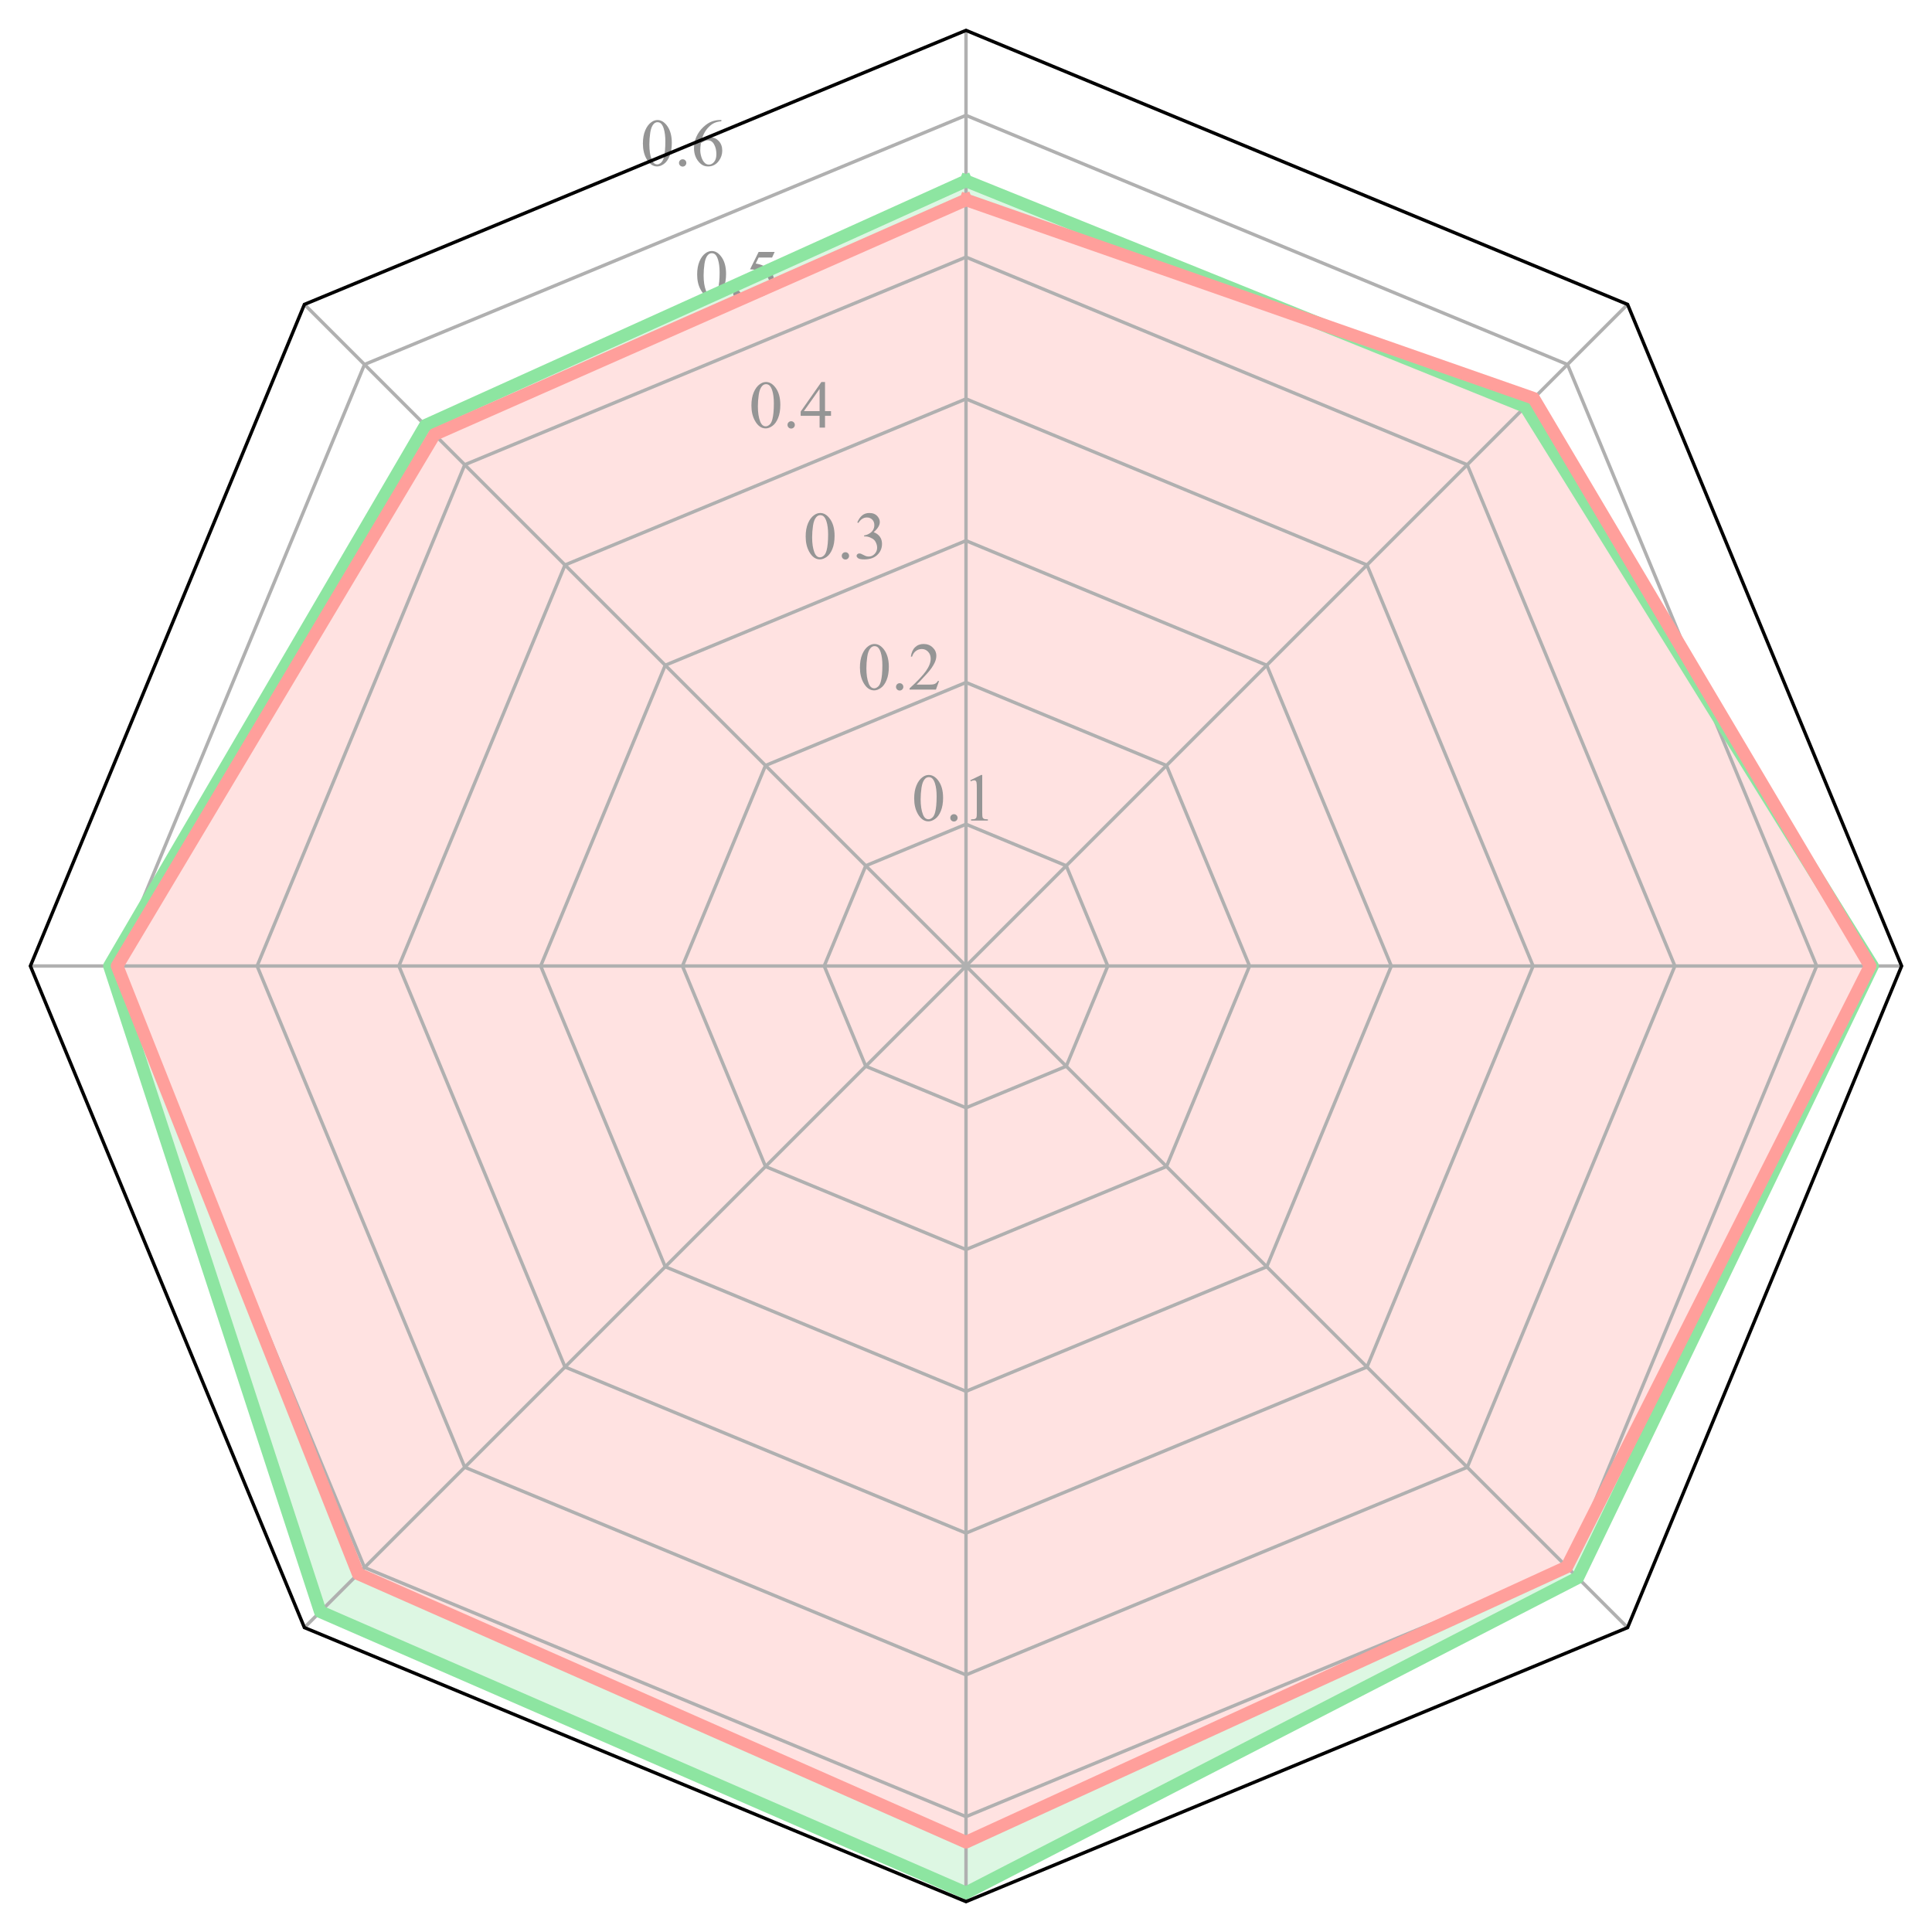
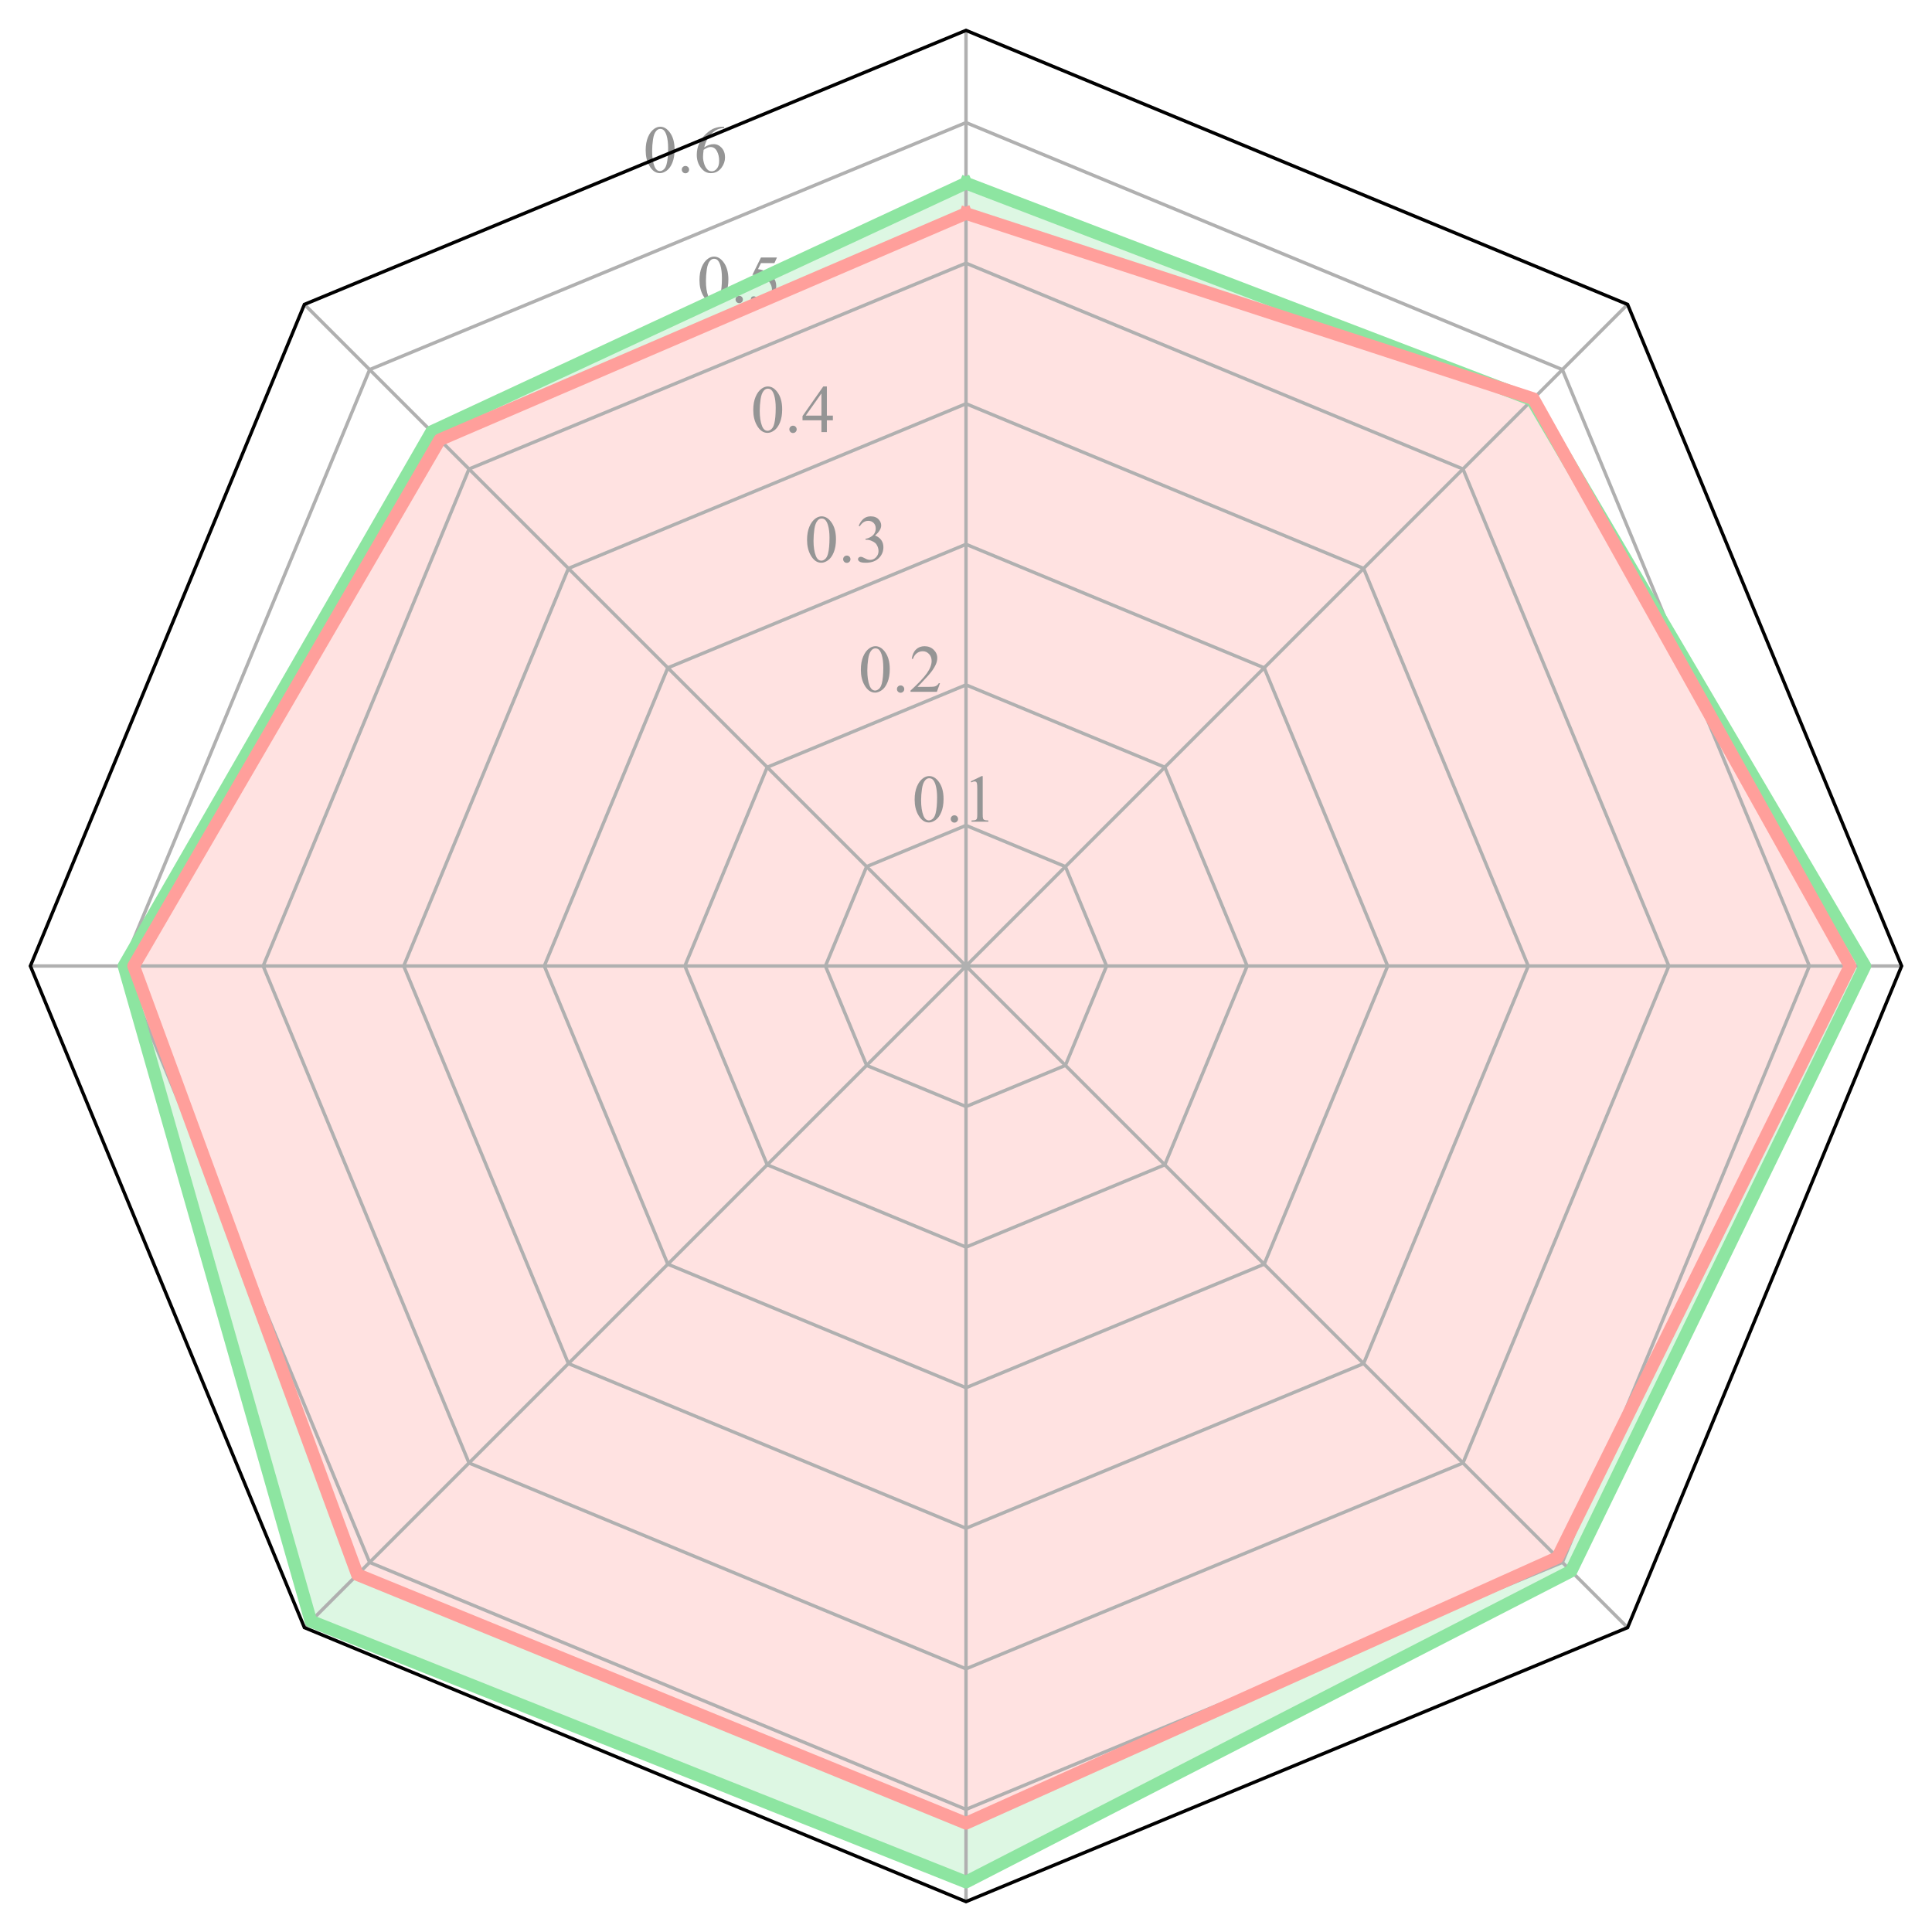
<svg xmlns="http://www.w3.org/2000/svg" xmlns:xlink="http://www.w3.org/1999/xlink" width="457.92pt" height="457.92pt" viewBox="0 0 457.92 457.92" version="1.1">
  <defs>
    <style type="text/css">*{stroke-linejoin: round; stroke-linecap: butt}</style>
  </defs>
  <g id="figure_1">
    <g id="patch_1">
      <path d="M 0 457.92  L 457.92 457.92  L 457.92 0  L 0 0  z " style="fill: #ffffff" />
    </g>
    <g id="axes_1">
      <g id="patch_2">
        <path d="M 228.96 7.2  L 72.152 72.152  L 7.2 228.96  L 72.152 385.768  L 228.96 450.72  L 385.768 385.768  L 450.72 228.96  L 385.768 72.152  z " style="fill: #ffffff" />
      </g>
      <g id="patch_3">
-         <path d="M 228.96 42.88  L 100.822 100.822  L 25.943 228.96  L 75.913 382.007  L 228.96 448.644  L 373.957 373.957  L 443.822 228.96  L 361.536 96.384  z " clip-path="url(#pdfa6610fb5)" style="fill: #8de5a1; opacity: 0.3; stroke: #8de5a1; stroke-linejoin: miter" />
+         <path d="M 228.96 43.413  L 102.311 102.311  L 29.381 228.96  L 73.679 384.241  L 228.96 446.079  L 372.375 372.375  L 442.015 228.96  L 363.139 94.781  z " clip-path="url(#p63fe82f4f2)" style="fill: #8de5a1; opacity: 0.3; stroke: #8de5a1; stroke-linejoin: miter" />
      </g>
      <g id="patch_4">
-         <path d="M 228.96 47.375  L 102.979 102.979  L 27.756 228.96  L 84.89 373.03  L 228.96 436.63  L 371.378 371.378  L 443.248 228.96  L 363.507 94.413  z " clip-path="url(#pdfa6610fb5)" style="fill: #ffffff; stroke: #ffffff; stroke-linejoin: miter" />
+         <path d="M 228.96 50.602  L 104.229 104.229  L 31.671 228.96  L 84.707 373.213  L 228.96 432.145  L 369.161 369.161  L 438.502 228.96  L 363.42 94.5  z " clip-path="url(#p63fe82f4f2)" style="fill: #ffffff; stroke: #ffffff; stroke-linejoin: miter" />
      </g>
      <g id="patch_5">
-         <path d="M 228.96 47.375  L 102.979 102.979  L 27.756 228.96  L 84.89 373.03  L 228.96 436.63  L 371.378 371.378  L 443.248 228.96  L 363.507 94.413  z " clip-path="url(#pdfa6610fb5)" style="fill: #ff9f9b; opacity: 0.3; stroke: #ff9f9b; stroke-linejoin: miter" />
+         <path d="M 228.96 50.602  L 104.229 104.229  L 31.671 228.96  L 84.707 373.213  L 228.96 432.145  L 369.161 369.161  L 438.502 228.96  L 363.42 94.5  z " clip-path="url(#p63fe82f4f2)" style="fill: #ff9f9b; opacity: 0.3; stroke: #ff9f9b; stroke-linejoin: miter" />
      </g>
      <g id="matplotlib.axis_1">
        <g id="xtick_1">
          <g id="line2d_1">
-             <path d="M 228.96 228.96  L 228.96 201.24  L 228.96 173.52  L 228.96 145.8  L 228.96 118.08  L 228.96 90.36  L 228.96 62.64  L 228.96 34.92  L 228.96 7.2  " clip-path="url(#pdfa6610fb5)" style="fill: none; stroke: #b0b0b0; stroke-width: 0.8; stroke-linecap: square" />
+             <path d="M 228.96 228.96  L 228.96 201.24  L 228.96 173.52  L 228.96 145.8  L 228.96 118.08  L 228.96 90.36  L 228.96 62.64  L 228.96 34.92  L 228.96 7.2  " clip-path="url(#p63fe82f4f2)" style="fill: none; stroke: #b0b0b0; stroke-width: 0.8; stroke-linecap: square" />
          </g>
        </g>
        <g id="xtick_2">
          <g id="line2d_2">
-             <path d="M 228.96 228.96  L 209.359 209.359  L 189.758 189.758  L 170.157 170.157  L 150.556 150.556  L 130.955 130.955  L 111.354 111.354  L 91.753 91.753  L 72.152 72.152  " clip-path="url(#pdfa6610fb5)" style="fill: none; stroke: #b0b0b0; stroke-width: 0.8; stroke-linecap: square" />
+             <path d="M 228.96 228.96  L 209.359 209.359  L 189.758 189.758  L 170.157 170.157  L 150.556 150.556  L 130.955 130.955  L 111.354 111.354  L 91.753 91.753  L 72.152 72.152  " clip-path="url(#p63fe82f4f2)" style="fill: none; stroke: #b0b0b0; stroke-width: 0.8; stroke-linecap: square" />
          </g>
        </g>
        <g id="xtick_3">
          <g id="line2d_3">
-             <path d="M 228.96 228.96  L 201.24 228.96  L 173.52 228.96  L 145.8 228.96  L 118.08 228.96  L 90.36 228.96  L 62.64 228.96  L 34.92 228.96  L 7.2 228.96  " clip-path="url(#pdfa6610fb5)" style="fill: none; stroke: #b0b0b0; stroke-width: 0.8; stroke-linecap: square" />
+             <path d="M 228.96 228.96  L 201.24 228.96  L 173.52 228.96  L 145.8 228.96  L 118.08 228.96  L 90.36 228.96  L 62.64 228.96  L 34.92 228.96  L 7.2 228.96  " clip-path="url(#p63fe82f4f2)" style="fill: none; stroke: #b0b0b0; stroke-width: 0.8; stroke-linecap: square" />
          </g>
        </g>
        <g id="xtick_4">
          <g id="line2d_4">
-             <path d="M 228.96 228.96  L 209.359 248.561  L 189.758 268.162  L 170.157 287.763  L 150.556 307.364  L 130.955 326.965  L 111.354 346.566  L 91.753 366.167  L 72.152 385.768  " clip-path="url(#pdfa6610fb5)" style="fill: none; stroke: #b0b0b0; stroke-width: 0.8; stroke-linecap: square" />
+             <path d="M 228.96 228.96  L 209.359 248.561  L 189.758 268.162  L 170.157 287.763  L 150.556 307.364  L 130.955 326.965  L 111.354 346.566  L 91.753 366.167  L 72.152 385.768  " clip-path="url(#p63fe82f4f2)" style="fill: none; stroke: #b0b0b0; stroke-width: 0.8; stroke-linecap: square" />
          </g>
        </g>
        <g id="xtick_5">
          <g id="line2d_5">
-             <path d="M 228.96 228.96  L 228.96 256.68  L 228.96 284.4  L 228.96 312.12  L 228.96 339.84  L 228.96 367.56  L 228.96 395.28  L 228.96 423  L 228.96 450.72  " clip-path="url(#pdfa6610fb5)" style="fill: none; stroke: #b0b0b0; stroke-width: 0.8; stroke-linecap: square" />
+             <path d="M 228.96 228.96  L 228.96 256.68  L 228.96 284.4  L 228.96 312.12  L 228.96 339.84  L 228.96 367.56  L 228.96 395.28  L 228.96 423  L 228.96 450.72  " clip-path="url(#p63fe82f4f2)" style="fill: none; stroke: #b0b0b0; stroke-width: 0.8; stroke-linecap: square" />
          </g>
        </g>
        <g id="xtick_6">
          <g id="line2d_6">
-             <path d="M 228.96 228.96  L 248.561 248.561  L 268.162 268.162  L 287.763 287.763  L 307.364 307.364  L 326.965 326.965  L 346.566 346.566  L 366.167 366.167  L 385.768 385.768  " clip-path="url(#pdfa6610fb5)" style="fill: none; stroke: #b0b0b0; stroke-width: 0.8; stroke-linecap: square" />
+             <path d="M 228.96 228.96  L 248.561 248.561  L 268.162 268.162  L 287.763 287.763  L 307.364 307.364  L 326.965 326.965  L 346.566 346.566  L 366.167 366.167  L 385.768 385.768  " clip-path="url(#p63fe82f4f2)" style="fill: none; stroke: #b0b0b0; stroke-width: 0.8; stroke-linecap: square" />
          </g>
        </g>
        <g id="xtick_7">
          <g id="line2d_7">
-             <path d="M 228.96 228.96  L 256.68 228.96  L 284.4 228.96  L 312.12 228.96  L 339.84 228.96  L 367.56 228.96  L 395.28 228.96  L 423 228.96  L 450.72 228.96  " clip-path="url(#pdfa6610fb5)" style="fill: none; stroke: #b0b0b0; stroke-width: 0.8; stroke-linecap: square" />
+             <path d="M 228.96 228.96  L 256.68 228.96  L 284.4 228.96  L 312.12 228.96  L 339.84 228.96  L 367.56 228.96  L 395.28 228.96  L 423 228.96  L 450.72 228.96  " clip-path="url(#p63fe82f4f2)" style="fill: none; stroke: #b0b0b0; stroke-width: 0.8; stroke-linecap: square" />
          </g>
        </g>
        <g id="xtick_8">
          <g id="line2d_8">
-             <path d="M 228.96 228.96  L 248.561 209.359  L 268.162 189.758  L 287.763 170.157  L 307.364 150.556  L 326.965 130.955  L 346.566 111.354  L 366.167 91.753  L 385.768 72.152  " clip-path="url(#pdfa6610fb5)" style="fill: none; stroke: #b0b0b0; stroke-width: 0.8; stroke-linecap: square" />
+             <path d="M 228.96 228.96  L 248.561 209.359  L 268.162 189.758  L 287.763 170.157  L 307.364 150.556  L 326.965 130.955  L 346.566 111.354  L 366.167 91.753  L 385.768 72.152  " clip-path="url(#p63fe82f4f2)" style="fill: none; stroke: #b0b0b0; stroke-width: 0.8; stroke-linecap: square" />
          </g>
        </g>
      </g>
      <g id="matplotlib.axis_2">
        <g id="ytick_1">
          <g id="line2d_9">
-             <path d="M 228.96 195.356  L 205.199 205.199  L 195.356 228.96  L 205.199 252.721  L 228.96 262.564  L 252.721 252.721  L 262.564 228.96  L 252.721 205.199  L 228.96 195.356  " clip-path="url(#pdfa6610fb5)" style="fill: none; stroke: #b0b0b0; stroke-width: 0.8; stroke-linecap: square" />
+             <path d="M 228.96 195.643  L 205.401 205.401  L 195.643 228.96  L 205.401 252.519  L 228.96 262.277  L 252.519 252.519  L 262.277 228.96  L 252.519 205.401  L 228.96 195.643  " clip-path="url(#p63fe82f4f2)" style="fill: none; stroke: #b0b0b0; stroke-width: 0.8; stroke-linecap: square" />
          </g>
          <g id="text_1">
-             <g style="fill: #959595" transform="translate(216.1005 194.4919) scale(0.16 -0.16)">
+             <g style="fill: #959595" transform="translate(216.2101 194.7564) scale(0.16 -0.16)">
              <defs>
                <path id="TimesNewRomanPSMT-30" d="M 231 2094  Q 231 2819 450 3342  Q 669 3866 1031 4122  Q 1313 4325 1613 4325  Q 2100 4325 2488 3828  Q 2972 3213 2972 2159  Q 2972 1422 2759 906  Q 2547 391 2217 158  Q 1888 -75 1581 -75  Q 975 -75 572 641  Q 231 1244 231 2094  z M 844 2016  Q 844 1141 1059 588  Q 1238 122 1591 122  Q 1759 122 1940 273  Q 2122 425 2216 781  Q 2359 1319 2359 2297  Q 2359 3022 2209 3506  Q 2097 3866 1919 4016  Q 1791 4119 1609 4119  Q 1397 4119 1231 3928  Q 1006 3669 925 3112  Q 844 2556 844 2016  z " transform="scale(0.015625)" />
                <path id="TimesNewRomanPSMT-2e" d="M 800 606  Q 947 606 1047 504  Q 1147 403 1147 259  Q 1147 116 1045 14  Q 944 -88 800 -88  Q 656 -88 554 14  Q 453 116 453 259  Q 453 406 554 506  Q 656 606 800 606  z " transform="scale(0.015625)" />
                <path id="TimesNewRomanPSMT-31" d="M 750 3822  L 1781 4325  L 1884 4325  L 1884 747  Q 1884 391 1914 303  Q 1944 216 2037 169  Q 2131 122 2419 116  L 2419 0  L 825 0  L 825 116  Q 1125 122 1212 167  Q 1300 213 1334 289  Q 1369 366 1369 747  L 1369 3034  Q 1369 3497 1338 3628  Q 1316 3728 1258 3775  Q 1200 3822 1119 3822  Q 1003 3822 797 3725  L 750 3822  z " transform="scale(0.015625)" />
              </defs>
              <use xlink:href="#TimesNewRomanPSMT-30" />
              <use xlink:href="#TimesNewRomanPSMT-2e" x="50" />
              <use xlink:href="#TimesNewRomanPSMT-31" x="75" />
            </g>
          </g>
        </g>
        <g id="ytick_2">
          <g id="line2d_10">
-             <path d="M 228.96 161.753  L 181.437 181.437  L 161.753 228.96  L 181.437 276.483  L 228.96 296.167  L 276.483 276.483  L 296.167 228.96  L 276.483 181.437  L 228.96 161.753  " clip-path="url(#pdfa6610fb5)" style="fill: none; stroke: #b0b0b0; stroke-width: 0.8; stroke-linecap: square" />
+             <path d="M 228.96 162.326  L 181.842 181.842  L 162.326 228.96  L 181.842 276.078  L 228.96 295.594  L 276.078 276.078  L 295.594 228.96  L 276.078 181.842  L 228.96 162.326  " clip-path="url(#p63fe82f4f2)" style="fill: none; stroke: #b0b0b0; stroke-width: 0.8; stroke-linecap: square" />
          </g>
          <g id="text_2">
-             <g style="fill: #959595" transform="translate(203.2409 163.4462) scale(0.16 -0.16)">
+             <g style="fill: #959595" transform="translate(203.4601 163.9754) scale(0.16 -0.16)">
              <defs>
                <path id="TimesNewRomanPSMT-32" d="M 2934 816  L 2638 0  L 138 0  L 138 116  Q 1241 1122 1691 1759  Q 2141 2397 2141 2925  Q 2141 3328 1894 3587  Q 1647 3847 1303 3847  Q 991 3847 742 3664  Q 494 3481 375 3128  L 259 3128  Q 338 3706 661 4015  Q 984 4325 1469 4325  Q 1984 4325 2329 3994  Q 2675 3663 2675 3213  Q 2675 2891 2525 2569  Q 2294 2063 1775 1497  Q 997 647 803 472  L 1909 472  Q 2247 472 2383 497  Q 2519 522 2628 598  Q 2738 675 2819 816  L 2934 816  z " transform="scale(0.015625)" />
              </defs>
              <use xlink:href="#TimesNewRomanPSMT-30" />
              <use xlink:href="#TimesNewRomanPSMT-2e" x="50" />
              <use xlink:href="#TimesNewRomanPSMT-32" x="75" />
            </g>
          </g>
        </g>
        <g id="ytick_3">
          <g id="line2d_11">
-             <path d="M 228.96 128.149  L 157.676 157.676  L 128.149 228.96  L 157.676 300.244  L 228.96 329.771  L 300.244 300.244  L 329.771 228.96  L 300.244 157.676  L 228.96 128.149  " clip-path="url(#pdfa6610fb5)" style="fill: none; stroke: #b0b0b0; stroke-width: 0.8; stroke-linecap: square" />
+             <path d="M 228.96 129.008  L 158.284 158.284  L 129.008 228.96  L 158.284 299.636  L 228.96 328.912  L 299.636 299.636  L 328.912 228.96  L 299.636 158.284  L 228.96 129.008  " clip-path="url(#p63fe82f4f2)" style="fill: none; stroke: #b0b0b0; stroke-width: 0.8; stroke-linecap: square" />
          </g>
          <g id="text_3">
-             <g style="fill: #959595" transform="translate(190.3814 132.4006) scale(0.16 -0.16)">
+             <g style="fill: #959595" transform="translate(190.7102 133.1943) scale(0.16 -0.16)">
              <defs>
                <path id="TimesNewRomanPSMT-33" d="M 325 3431  Q 506 3859 782 4092  Q 1059 4325 1472 4325  Q 1981 4325 2253 3994  Q 2459 3747 2459 3466  Q 2459 3003 1878 2509  Q 2269 2356 2469 2072  Q 2669 1788 2669 1403  Q 2669 853 2319 450  Q 1863 -75 997 -75  Q 569 -75 414 31  Q 259 138 259 259  Q 259 350 332 419  Q 406 488 509 488  Q 588 488 669 463  Q 722 447 909 348  Q 1097 250 1169 231  Q 1284 197 1416 197  Q 1734 197 1970 444  Q 2206 691 2206 1028  Q 2206 1275 2097 1509  Q 2016 1684 1919 1775  Q 1784 1900 1550 2001  Q 1316 2103 1072 2103  L 972 2103  L 972 2197  Q 1219 2228 1467 2375  Q 1716 2522 1828 2728  Q 1941 2934 1941 3181  Q 1941 3503 1739 3701  Q 1538 3900 1238 3900  Q 753 3900 428 3381  L 325 3431  z " transform="scale(0.015625)" />
              </defs>
              <use xlink:href="#TimesNewRomanPSMT-30" />
              <use xlink:href="#TimesNewRomanPSMT-2e" x="50" />
              <use xlink:href="#TimesNewRomanPSMT-33" x="75" />
            </g>
          </g>
        </g>
        <g id="ytick_4">
          <g id="line2d_12">
-             <path d="M 228.96 94.546  L 133.915 133.915  L 94.546 228.96  L 133.915 324.005  L 228.96 363.374  L 324.005 324.005  L 363.374 228.96  L 324.005 133.915  L 228.96 94.546  " clip-path="url(#pdfa6610fb5)" style="fill: none; stroke: #b0b0b0; stroke-width: 0.8; stroke-linecap: square" />
+             <path d="M 228.96 95.691  L 134.725 134.725  L 95.691 228.96  L 134.725 323.195  L 228.96 362.229  L 323.195 323.195  L 362.229 228.96  L 323.195 134.725  L 228.96 95.691  " clip-path="url(#p63fe82f4f2)" style="fill: none; stroke: #b0b0b0; stroke-width: 0.8; stroke-linecap: square" />
          </g>
          <g id="text_4">
-             <g style="fill: #959595" transform="translate(177.5219 101.3549) scale(0.16 -0.16)">
+             <g style="fill: #959595" transform="translate(177.9603 102.4132) scale(0.16 -0.16)">
              <defs>
                <path id="TimesNewRomanPSMT-34" d="M 2978 1563  L 2978 1119  L 2409 1119  L 2409 0  L 1894 0  L 1894 1119  L 100 1119  L 100 1519  L 2066 4325  L 2409 4325  L 2409 1563  L 2978 1563  z M 1894 1563  L 1894 3666  L 406 1563  L 1894 1563  z " transform="scale(0.015625)" />
              </defs>
              <use xlink:href="#TimesNewRomanPSMT-30" />
              <use xlink:href="#TimesNewRomanPSMT-2e" x="50" />
              <use xlink:href="#TimesNewRomanPSMT-34" x="75" />
            </g>
          </g>
        </g>
        <g id="ytick_5">
          <g id="line2d_13">
-             <path d="M 228.96 60.942  L 110.153 110.153  L 60.942 228.96  L 110.153 347.767  L 228.96 396.978  L 347.767 347.767  L 396.978 228.96  L 347.767 110.153  L 228.96 60.942  " clip-path="url(#pdfa6610fb5)" style="fill: none; stroke: #b0b0b0; stroke-width: 0.8; stroke-linecap: square" />
+             <path d="M 228.96 62.374  L 111.166 111.166  L 62.374 228.96  L 111.166 346.754  L 228.96 395.546  L 346.754 346.754  L 395.546 228.96  L 346.754 111.166  L 228.96 62.374  " clip-path="url(#p63fe82f4f2)" style="fill: none; stroke: #b0b0b0; stroke-width: 0.8; stroke-linecap: square" />
          </g>
          <g id="text_5">
-             <g style="fill: #959595" transform="translate(164.6624 70.30928) scale(0.16 -0.16)">
+             <g style="fill: #959595" transform="translate(165.2103 71.63217) scale(0.16 -0.16)">
              <defs>
                <path id="TimesNewRomanPSMT-35" d="M 2778 4238  L 2534 3706  L 1259 3706  L 981 3138  Q 1809 3016 2294 2522  Q 2709 2097 2709 1522  Q 2709 1188 2573 903  Q 2438 619 2231 419  Q 2025 219 1772 97  Q 1413 -75 1034 -75  Q 653 -75 479 54  Q 306 184 306 341  Q 306 428 378 495  Q 450 563 559 563  Q 641 563 702 538  Q 763 513 909 409  Q 1144 247 1384 247  Q 1750 247 2026 523  Q 2303 800 2303 1197  Q 2303 1581 2056 1914  Q 1809 2247 1375 2428  Q 1034 2569 447 2591  L 1259 4238  L 2778 4238  z " transform="scale(0.015625)" />
              </defs>
              <use xlink:href="#TimesNewRomanPSMT-30" />
              <use xlink:href="#TimesNewRomanPSMT-2e" x="50" />
              <use xlink:href="#TimesNewRomanPSMT-35" x="75" />
            </g>
          </g>
        </g>
        <g id="ytick_6">
          <g id="line2d_14">
-             <path d="M 228.96 27.339  L 86.392 86.392  L 27.339 228.96  L 86.392 371.528  L 228.96 430.581  L 371.528 371.528  L 430.581 228.96  L 371.528 86.392  L 228.96 27.339  " clip-path="url(#pdfa6610fb5)" style="fill: none; stroke: #b0b0b0; stroke-width: 0.8; stroke-linecap: square" />
+             <path d="M 228.96 29.057  L 87.607 87.607  L 29.057 228.96  L 87.607 370.313  L 228.96 428.863  L 370.313 370.313  L 428.863 228.96  L 370.313 87.607  L 228.96 29.057  " clip-path="url(#p63fe82f4f2)" style="fill: none; stroke: #b0b0b0; stroke-width: 0.8; stroke-linecap: square" />
          </g>
          <g id="text_6">
-             <g style="fill: #959595" transform="translate(151.8028 39.26363) scale(0.16 -0.16)">
+             <g style="fill: #959595" transform="translate(152.4604 40.85111) scale(0.16 -0.16)">
              <defs>
                <path id="TimesNewRomanPSMT-36" d="M 2869 4325  L 2869 4209  Q 2456 4169 2195 4045  Q 1934 3922 1679 3669  Q 1425 3416 1258 3105  Q 1091 2794 978 2366  Q 1428 2675 1881 2675  Q 2316 2675 2634 2325  Q 2953 1975 2953 1425  Q 2953 894 2631 456  Q 2244 -75 1606 -75  Q 1172 -75 869 213  Q 275 772 275 1663  Q 275 2231 503 2743  Q 731 3256 1154 3653  Q 1578 4050 1965 4187  Q 2353 4325 2688 4325  L 2869 4325  z M 925 2138  Q 869 1716 869 1456  Q 869 1156 980 804  Q 1091 453 1309 247  Q 1469 100 1697 100  Q 1969 100 2183 356  Q 2397 613 2397 1088  Q 2397 1622 2184 2012  Q 1972 2403 1581 2403  Q 1463 2403 1327 2353  Q 1191 2303 925 2138  z " transform="scale(0.015625)" />
              </defs>
              <use xlink:href="#TimesNewRomanPSMT-30" />
              <use xlink:href="#TimesNewRomanPSMT-2e" x="50" />
              <use xlink:href="#TimesNewRomanPSMT-36" x="75" />
            </g>
          </g>
        </g>
      </g>
      <g id="line2d_15">
-         <path d="M 228.96 42.88  L 100.822 100.822  L 25.943 228.96  L 75.913 382.007  L 228.96 448.644  L 373.957 373.957  L 443.822 228.96  L 361.536 96.384  L 228.96 42.88  " clip-path="url(#pdfa6610fb5)" style="fill: none; stroke: #8de5a1; stroke-width: 3; stroke-linecap: square" />
+         <path d="M 228.96 43.413  L 102.311 102.311  L 29.381 228.96  L 73.679 384.241  L 228.96 446.079  L 372.375 372.375  L 442.015 228.96  L 363.139 94.781  L 228.96 43.413  " clip-path="url(#p63fe82f4f2)" style="fill: none; stroke: #8de5a1; stroke-width: 3; stroke-linecap: square" />
      </g>
      <g id="line2d_16">
-         <path d="M 228.96 47.375  L 102.979 102.979  L 27.756 228.96  L 84.89 373.03  L 228.96 436.63  L 371.378 371.378  L 443.248 228.96  L 363.507 94.413  L 228.96 47.375  " clip-path="url(#pdfa6610fb5)" style="fill: none; stroke: #ff9f9b; stroke-width: 3; stroke-linecap: square" />
+         <path d="M 228.96 50.602  L 104.229 104.229  L 31.671 228.96  L 84.707 373.213  L 228.96 432.145  L 369.161 369.161  L 438.502 228.96  L 363.42 94.5  L 228.96 50.602  " clip-path="url(#p63fe82f4f2)" style="fill: none; stroke: #ff9f9b; stroke-width: 3; stroke-linecap: square" />
      </g>
      <g id="patch_6">
        <path d="M 228.96 7.2  L 72.152 72.152  L 7.2 228.96  L 72.152 385.768  L 228.96 450.72  L 385.768 385.768  L 450.72 228.96  L 385.768 72.152  L 228.96 7.2  z " style="fill: none; stroke: #000000; stroke-width: 0.8; stroke-linejoin: miter; stroke-linecap: square" />
      </g>
    </g>
  </g>
  <defs>
-     <clipPath id="pdfa6610fb5">
+     <clipPath id="p63fe82f4f2">
      <path d="M 228.96 7.2  L 72.152 72.152  L 7.2 228.96  L 72.152 385.768  L 228.96 450.72  L 385.768 385.768  L 450.72 228.96  L 385.768 72.152  z " />
    </clipPath>
  </defs>
</svg>
